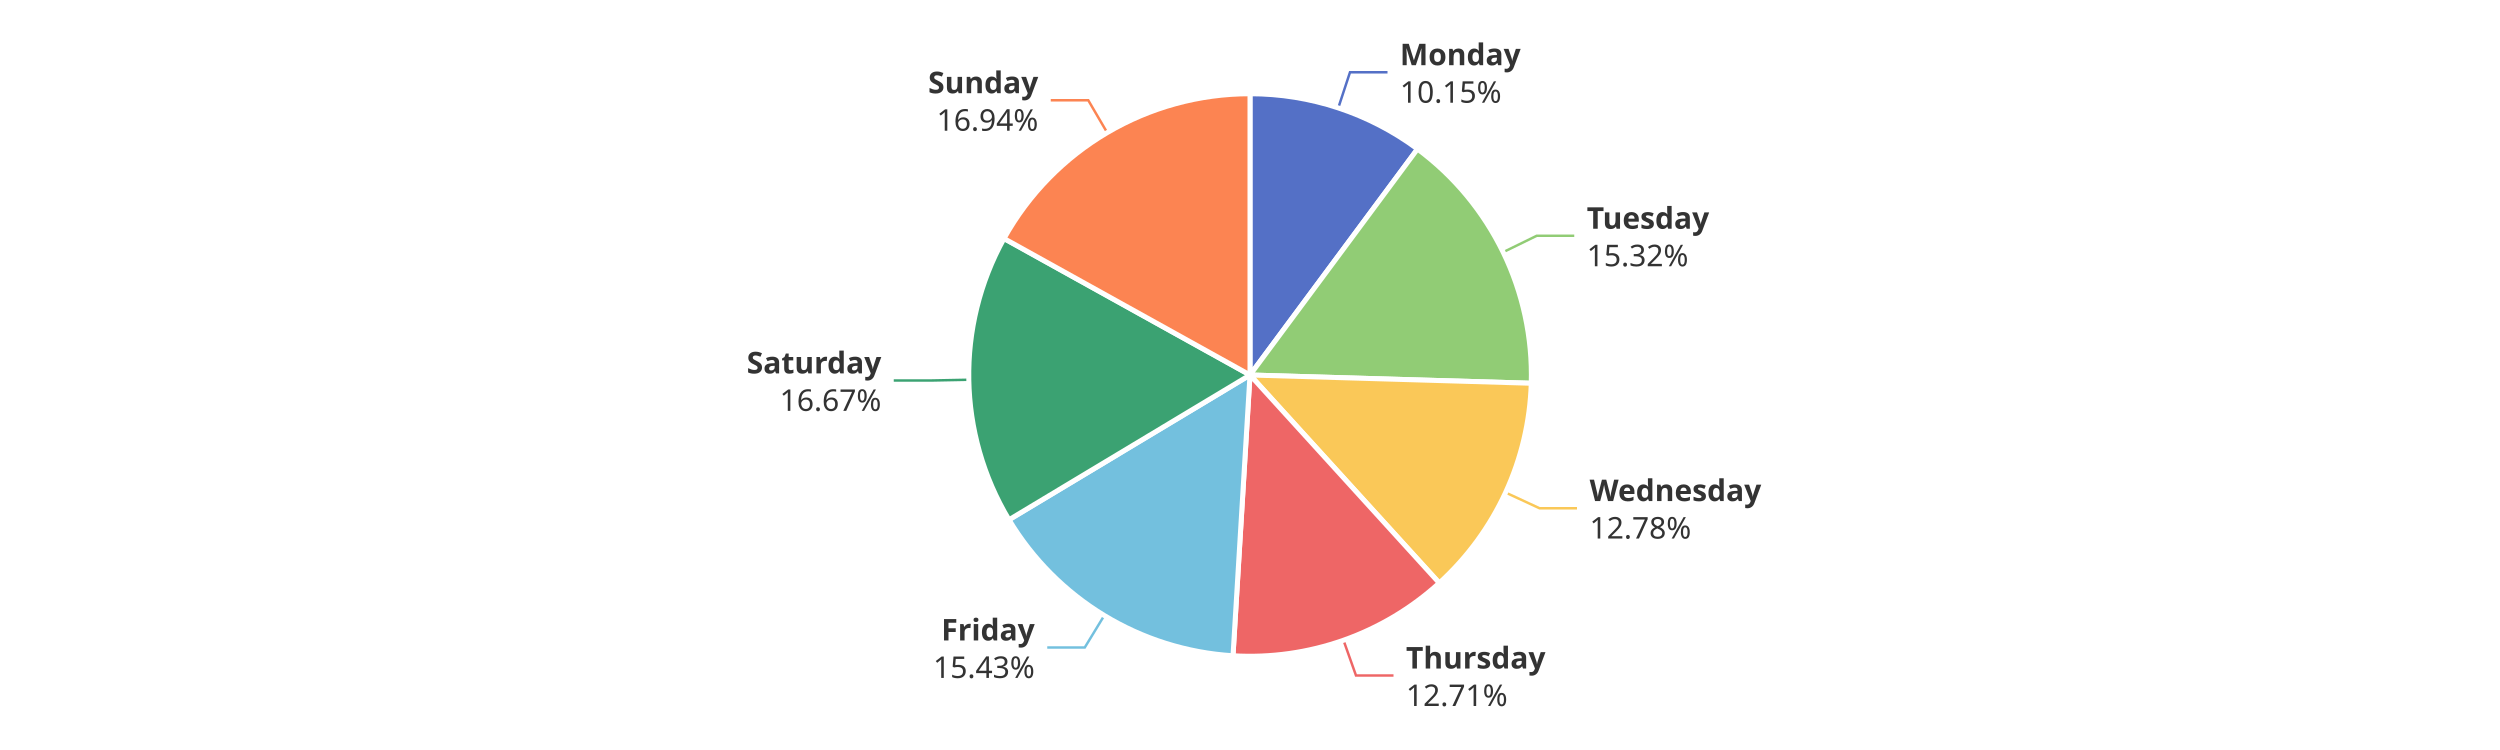
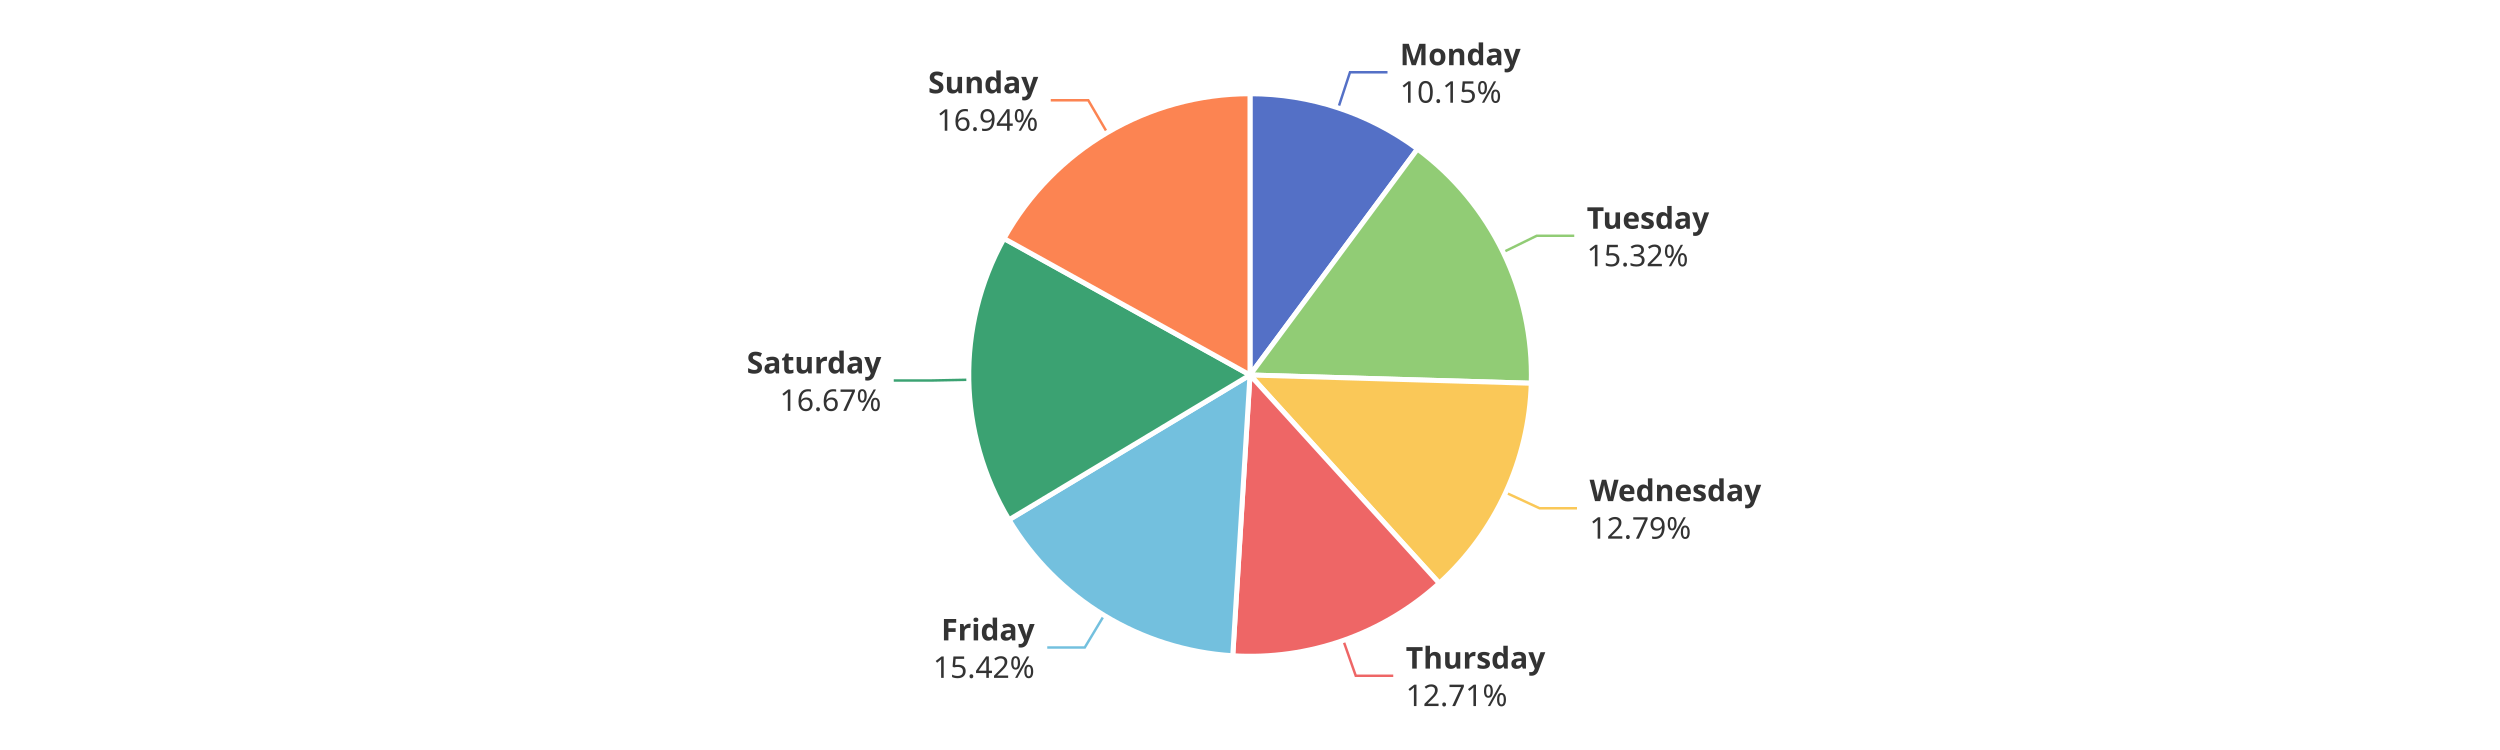
<svg xmlns="http://www.w3.org/2000/svg" width="1000" height="300" version="1.1" baseProfile="full" viewBox="0 0 1000 300">
  <rect width="1000" height="300" x="0" y="0" id="0" fill="#ffffff" />
  <polyline points="535.3 43.2 540 28.9 555 28.9" fill="none" stroke="#5470c6" />
  <polyline points="601.2 100.9 614.7 94.3 629.7 94.3" fill="none" stroke="#91cc75" />
  <polyline points="602.2 197 615.8 203.3 630.8 203.3" fill="none" stroke="#fac858" />
-   <polyline points="537.4 256.1 542.4 270.2 557.4 270.2" fill="none" stroke="#ee6666" />
-   <polyline points="441.7 246.2 433.9 259 418.9 259" fill="none" stroke="#73c0de" />
+   <polyline points="537.3 256.1 542.3 270.3 557.3 270.3" fill="none" stroke="#ee6666" />
+   <polyline points="441.6 246.2 433.9 259 418.9 259" fill="none" stroke="#73c0de" />
  <polyline points="387.5 151.9 372.5 152.2 357.5 152.2" fill="none" stroke="#3ba272" />
  <polyline points="442.9 53.1 435.3 40.1 420.3 40.1" fill="none" stroke="#fc8452" />
  <path d="M500 37.5A112.5 112.5 0 0 1 567 59.6L500 150Z" fill="#5470c6" stroke="#fff" stroke-width="2" stroke-linejoin="round" />
  <path d="M567 59.6A112.5 112.5 0 0 1 612.5 153.3L500 150Z" fill="#91cc75" stroke="#fff" stroke-width="2" stroke-linejoin="round" />
-   <path d="M612.5 153.3A112.5 112.5 0 0 1 575.7 233.2L500 150Z" fill="#fac858" stroke="#fff" stroke-width="2" stroke-linejoin="round" />
-   <path d="M575.7 233.2A112.5 112.5 0 0 1 493.2 262.3L500 150Z" fill="#ee6666" stroke="#fff" stroke-width="2" stroke-linejoin="round" />
-   <path d="M493.2 262.3A112.5 112.5 0 0 1 403.6 207.9L500 150Z" fill="#73c0de" stroke="#fff" stroke-width="2" stroke-linejoin="round" />
+   <path d="M612.5 153.3A112.5 112.5 0 0 1 575.7 233.3L500 150Z" fill="#fac858" stroke="#fff" stroke-width="2" stroke-linejoin="round" />
+   <path d="M575.7 233.3A112.5 112.5 0 0 1 493.1 262.3L500 150Z" fill="#ee6666" stroke="#fff" stroke-width="2" stroke-linejoin="round" />
+   <path d="M493.1 262.3A112.5 112.5 0 0 1 403.6 207.9L500 150Z" fill="#73c0de" stroke="#fff" stroke-width="2" stroke-linejoin="round" />
  <path d="M403.6 207.9A112.5 112.5 0 0 1 401.6 95.4L500 150Z" fill="#3ba272" stroke="#fff" stroke-width="2" stroke-linejoin="round" />
  <path d="M401.6 95.4A112.5 112.5 0 0 1 500 37.5L500 150Z" fill="#fc8452" stroke="#fff" stroke-width="2" stroke-linejoin="round" />
  <path d="M0 -15l42.8 0l0 30l-42.8 0Z" transform="translate(559.9707 28.9273)" fill="none" />
  <text dominant-baseline="central" text-anchor="start" style="font-size:12px;font-family:sans-serif;font-weight:bold;" y="-7.5" transform="translate(559.9707 28.9273)" fill="#333" stroke="rgb(255,255,255)" stroke-width="2" paint-order="stroke" stroke-miterlimit="2">Monday</text>
  <text dominant-baseline="central" text-anchor="start" style="font-size:12px;font-family:sans-serif;" y="7.5" transform="translate(559.9707 28.9273)" fill="#333" stroke="rgb(255,255,255)" stroke-width="2" paint-order="stroke" stroke-miterlimit="2">10.15%</text>
  <path d="M0 -15l46.2 0l0 30l-46.2 0Z" transform="translate(634.7092 94.3398)" fill="none" />
  <text dominant-baseline="central" text-anchor="start" style="font-size:12px;font-family:sans-serif;font-weight:bold;" y="-7.5" transform="translate(634.7092 94.3398)" fill="#333" stroke="rgb(255,255,255)" stroke-width="2" paint-order="stroke" stroke-miterlimit="2">Tuesday</text>
  <text dominant-baseline="central" text-anchor="start" style="font-size:12px;font-family:sans-serif;" y="7.5" transform="translate(634.7092 94.3398)" fill="#333" stroke="rgb(255,255,255)" stroke-width="2" paint-order="stroke" stroke-miterlimit="2">15.32%</text>
-   <path d="M0 -15l63.6 0l0 30l-63.6 0Z" transform="translate(635.8385 203.27)" fill="none" />
-   <text dominant-baseline="central" text-anchor="start" style="font-size:12px;font-family:sans-serif;font-weight:bold;" y="-7.5" transform="translate(635.8385 203.27)" fill="#333" stroke="rgb(255,255,255)" stroke-width="2" paint-order="stroke" stroke-miterlimit="2">Wednesday</text>
-   <text dominant-baseline="central" text-anchor="start" style="font-size:12px;font-family:sans-serif;" y="7.5" transform="translate(635.8385 203.27)" fill="#333" stroke="rgb(255,255,255)" stroke-width="2" paint-order="stroke" stroke-miterlimit="2">12.78%</text>
-   <path d="M0 -15l50.2 0l0 30l-50.2 0Z" transform="translate(562.3967 270.2446)" fill="none" />
-   <text dominant-baseline="central" text-anchor="start" style="font-size:12px;font-family:sans-serif;font-weight:bold;" y="-7.5" transform="translate(562.3967 270.2446)" fill="#333" stroke="rgb(255,255,255)" stroke-width="2" paint-order="stroke" stroke-miterlimit="2">Thursday</text>
-   <text dominant-baseline="central" text-anchor="start" style="font-size:12px;font-family:sans-serif;" y="7.5" transform="translate(562.3967 270.2446)" fill="#333" stroke="rgb(255,255,255)" stroke-width="2" paint-order="stroke" stroke-miterlimit="2">12.71%</text>
-   <path d="M-40.9 -15l40.9 0l0 30l-40.9 0Z" transform="translate(413.8945 259.0243)" fill="none" />
-   <text dominant-baseline="central" text-anchor="end" style="font-size:12px;font-family:sans-serif;font-weight:bold;" y="-7.5" transform="translate(413.8945 259.0243)" fill="#333" stroke="rgb(255,255,255)" stroke-width="2" paint-order="stroke" stroke-miterlimit="2">Friday</text>
-   <text dominant-baseline="central" text-anchor="end" style="font-size:12px;font-family:sans-serif;" y="7.5" transform="translate(413.8945 259.0243)" fill="#333" stroke="rgb(255,255,255)" stroke-width="2" paint-order="stroke" stroke-miterlimit="2">15.43%</text>
+   <path d="M0 -15l63.6 0l0 30l-63.6 0Z" transform="translate(635.8218 203.3064)" fill="none" />
+   <text dominant-baseline="central" text-anchor="start" style="font-size:12px;font-family:sans-serif;font-weight:bold;" y="-7.5" transform="translate(635.8218 203.3064)" fill="#333" stroke="rgb(255,255,255)" stroke-width="2" paint-order="stroke" stroke-miterlimit="2">Wednesday</text>
+   <text dominant-baseline="central" text-anchor="start" style="font-size:12px;font-family:sans-serif;" y="7.5" transform="translate(635.8218 203.3064)" fill="#333" stroke="rgb(255,255,255)" stroke-width="2" paint-order="stroke" stroke-miterlimit="2">12.79%</text>
+   <path d="M0 -15l50.2 0l0 30l-50.2 0Z" transform="translate(562.3212 270.2712)" fill="none" />
+   <text dominant-baseline="central" text-anchor="start" style="font-size:12px;font-family:sans-serif;font-weight:bold;" y="-7.5" transform="translate(562.3212 270.2712)" fill="#333" stroke="rgb(255,255,255)" stroke-width="2" paint-order="stroke" stroke-miterlimit="2">Thursday</text>
+   <text dominant-baseline="central" text-anchor="start" style="font-size:12px;font-family:sans-serif;" y="7.5" transform="translate(562.3212 270.2712)" fill="#333" stroke="rgb(255,255,255)" stroke-width="2" paint-order="stroke" stroke-miterlimit="2">12.71%</text>
+   <path d="M-40.9 -15l40.9 0l0 30l-40.9 0Z" transform="translate(413.8602 259.0036)" fill="none" />
+   <text dominant-baseline="central" text-anchor="end" style="font-size:12px;font-family:sans-serif;font-weight:bold;" y="-7.5" transform="translate(413.8602 259.0036)" fill="#333" stroke="rgb(255,255,255)" stroke-width="2" paint-order="stroke" stroke-miterlimit="2">Friday</text>
+   <text dominant-baseline="central" text-anchor="end" style="font-size:12px;font-family:sans-serif;" y="7.5" transform="translate(413.8602 259.0036)" fill="#333" stroke="rgb(255,255,255)" stroke-width="2" paint-order="stroke" stroke-miterlimit="2">15.42%</text>
  <path d="M-48.2 -15l48.2 0l0 30l-48.2 0Z" transform="translate(352.519 152.2029)" fill="none" />
  <text dominant-baseline="central" text-anchor="end" style="font-size:12px;font-family:sans-serif;font-weight:bold;" y="-7.5" transform="translate(352.519 152.2029)" fill="#333" stroke="rgb(255,255,255)" stroke-width="2" paint-order="stroke" stroke-miterlimit="2">Saturday</text>
  <text dominant-baseline="central" text-anchor="end" style="font-size:12px;font-family:sans-serif;" y="7.5" transform="translate(352.519 152.2029)" fill="#333" stroke="rgb(255,255,255)" stroke-width="2" paint-order="stroke" stroke-miterlimit="2">16.67%</text>
  <path d="M-40.9 -15l40.9 0l0 30l-40.9 0Z" transform="translate(415.3042 40.1332)" fill="none" />
  <text dominant-baseline="central" text-anchor="end" style="font-size:12px;font-family:sans-serif;font-weight:bold;" y="-7.5" transform="translate(415.3042 40.1332)" fill="#333" stroke="rgb(255,255,255)" stroke-width="2" paint-order="stroke" stroke-miterlimit="2">Sunday</text>
  <text dominant-baseline="central" text-anchor="end" style="font-size:12px;font-family:sans-serif;" y="7.5" transform="translate(415.3042 40.1332)" fill="#333" stroke="rgb(255,255,255)" stroke-width="2" paint-order="stroke" stroke-miterlimit="2">16.94%</text>
</svg>
